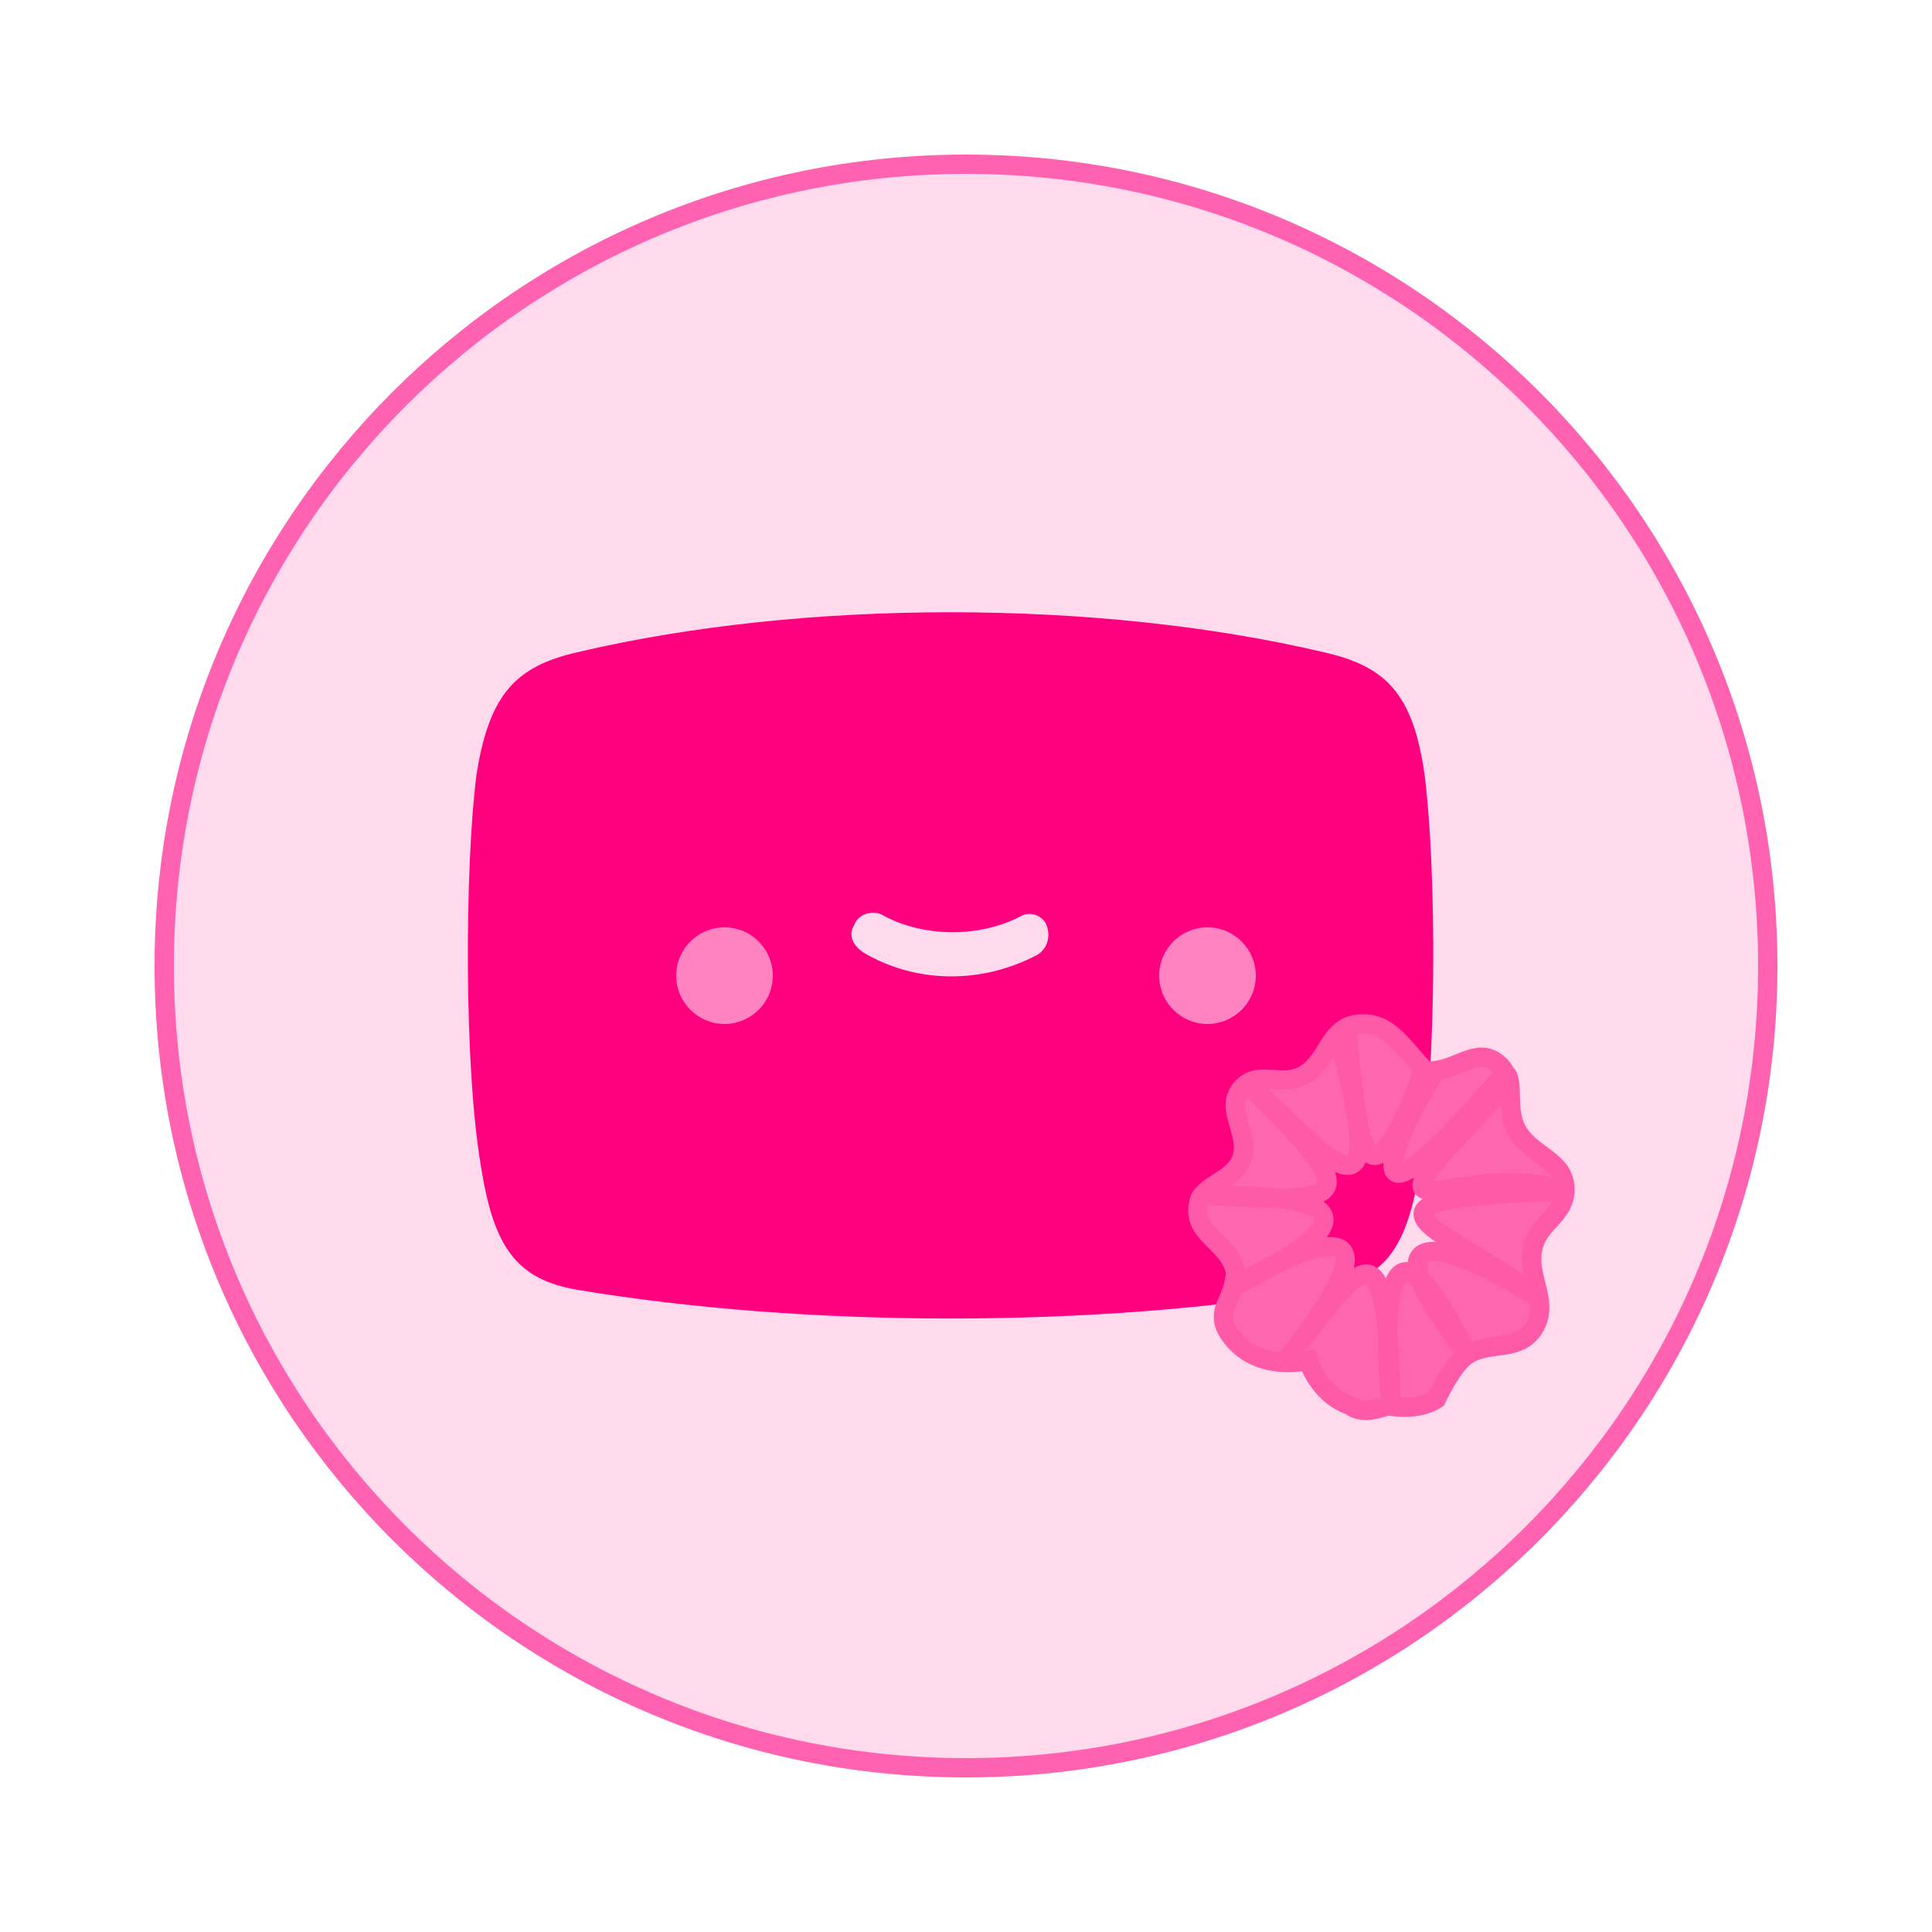
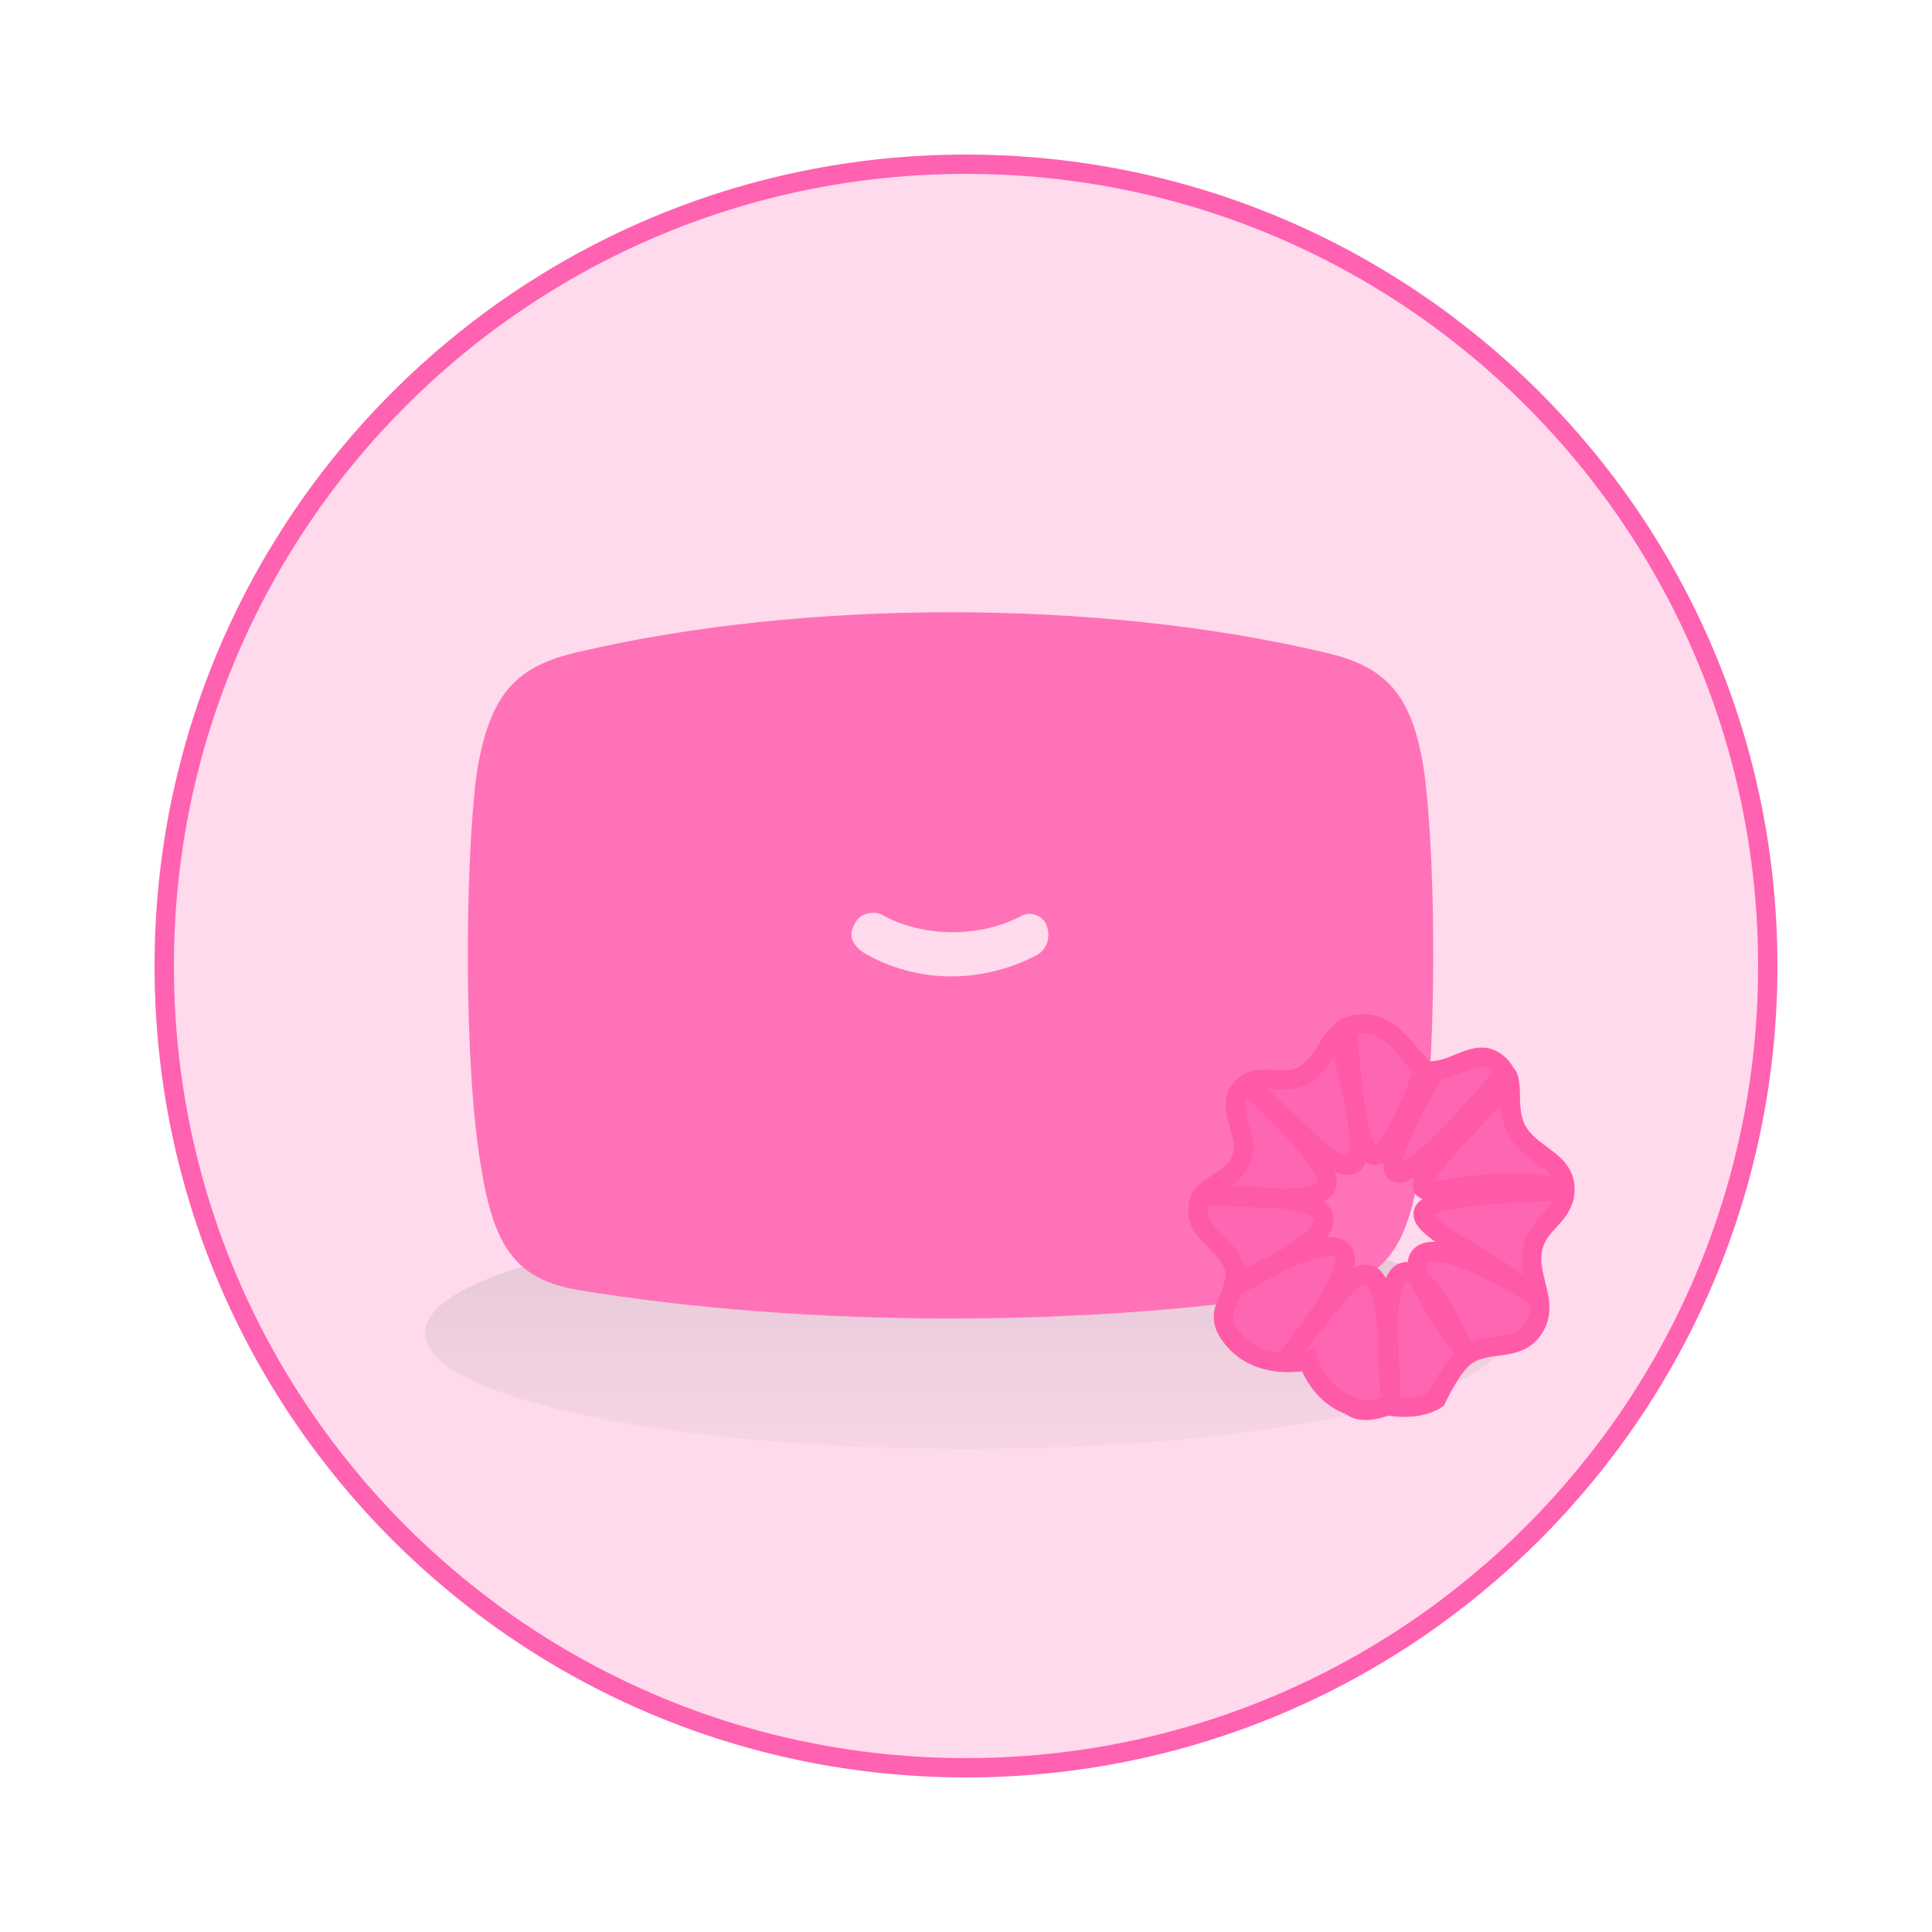
<svg xmlns="http://www.w3.org/2000/svg" width="100" height="100" viewBox="0 0 100 100" fill="none">
  <rect width="100" height="100" fill="white" />
  <circle cx="50" cy="50" r="41.5" fill="#FFD9EC" stroke="#FF62B0" />
+   <ellipse cx="50" cy="69" rx="28" ry="6" fill="url(#paint0_linear_97_624)" fill-opacity="0.6" />
  <g clip-path="url(#clip0_97_624)">
-     <path d="M29.88 66.76C26.76 66.22 25.56 64.6 24.9 60.4C24 55.18 24.06 44.86 24.66 40.12C25.32 35.86 26.76 34.48 29.88 33.76C41.58 31 56.82 31 68.52 33.76C71.7 34.48 73.14 35.86 73.74 40.12C74.34 44.86 74.4 55.18 73.5 60.4C72.84 64.6 71.7 66.22 68.52 66.76C56.64 68.74 41.76 68.74 29.88 66.76ZM44.22 47.86C43.86 48.46 44.16 49.06 45 49.48C47.7 50.92 50.88 50.86 53.58 49.48C54.12 49.24 54.42 48.58 54.18 47.92C54.06 47.5 53.46 47.14 52.92 47.38C50.7 48.58 47.7 48.52 45.6 47.32C45.18 47.14 44.46 47.26 44.22 47.86Z" fill="#FF007F" />
-     <circle cx="62.5" cy="50.5" r="2.5" fill="#FF83C1" />
-     <circle cx="37.5" cy="50.5" r="2.5" fill="#FF83C1" />
+     <path d="M29.88 66.76C26.76 66.22 25.56 64.6 24.9 60.4C24 55.18 24.06 44.86 24.66 40.12C25.32 35.86 26.76 34.48 29.88 33.76C41.58 31 56.82 31 68.52 33.76C71.7 34.48 73.14 35.86 73.74 40.12C74.34 44.86 74.4 55.18 73.5 60.4C72.84 64.6 71.7 66.22 68.52 66.76C56.64 68.74 41.76 68.74 29.88 66.76ZM44.22 47.86C43.86 48.46 44.16 49.06 45 49.48C47.7 50.92 50.88 50.86 53.58 49.48C54.12 49.24 54.42 48.58 54.18 47.92C54.06 47.5 53.46 47.14 52.92 47.38C50.7 48.58 47.7 48.52 45.6 47.32C45.18 47.14 44.46 47.26 44.22 47.86Z" fill="#FF72B8" />
  </g>
  <path d="M67.71 70.414C67.71 70.414 68.219 72.179 69.921 72.756C70.533 73.305 71.815 72.756 71.815 72.756C71.815 72.756 73.335 73.084 74.341 72.421C74.341 72.421 74.969 71.073 75.604 70.414C76.749 69.225 78.504 70.154 79.394 68.742C80.283 67.328 78.882 66.002 79.394 64.393C79.765 63.225 80.941 62.884 80.998 61.653C68.052 61.988 75.368 63.719 79.372 67.006C73.877 63.707 72.937 64.633 73.489 66.181C74.087 66.728 74.881 67.942 75.92 70.079C75.081 68.956 73.888 67.301 73.489 66.181C72.263 65.06 71.853 66.736 71.821 69C71.913 69.978 71.977 71.218 72.02 72.756C71.892 71.557 71.804 70.196 71.821 69C71.311 63.589 69.936 66.181 66.448 70.519C67.169 70.552 67.71 70.414 67.71 70.414Z" fill="#FF66B2" />
  <path d="M63.922 69.41C64.669 70.245 65.664 70.482 66.448 70.519C71.884 63.759 69.347 63.875 66.212 65.33C65.572 65.713 64.782 66.138 63.823 66.61C63.596 67.554 62.767 68.123 63.922 69.41Z" fill="#FF66B2" />
  <path d="M62.027 62.386C61.761 63.883 63.549 64.26 63.922 65.731C63.991 66.004 63.879 66.379 63.823 66.61C64.577 66.157 65.414 65.701 66.212 65.33C69.94 63.102 68.603 62.317 66.15 62.027C65.151 62.028 63.851 61.955 62.24 61.846C62.092 62.019 62.077 62.103 62.029 62.377L62.027 62.386Z" fill="#FF66B2" />
  <path d="M64.237 56.364C63.345 57.447 64.784 58.729 64.237 60.044C63.854 60.966 62.766 61.231 62.24 61.846C63.505 61.862 64.959 61.886 66.15 62.027C70.107 62.022 69.343 60.847 64.553 56.078C64.443 56.149 64.337 56.243 64.237 56.364Z" fill="#FF66B2" />
  <path d="M67.395 55.696C66.395 56.194 65.352 55.558 64.553 56.078C68.026 59.041 72.447 65.062 69.225 53.548C68.628 54.188 68.335 55.227 67.395 55.696Z" fill="#FF66B2" />
  <path d="M73.71 55.361C72.447 54.023 71.835 52.833 70.237 53.019C70.036 53.043 69.862 53.097 69.708 53.175C70.237 58.706 70.552 63.724 73.71 55.361Z" fill="#FF66B2" />
  <path d="M77.499 55.026C76.498 54.211 75.505 55.282 74.341 55.402C72.109 58.77 69.44 65.419 77.903 55.515C77.811 55.339 77.682 55.175 77.499 55.026Z" fill="#FF66B2" />
  <path d="M80.998 61.653C81.075 59.983 79.152 59.868 78.446 58.372C78.069 57.572 78.224 56.508 78.13 56.03C69.026 65.396 75.604 59.71 80.998 61.653Z" fill="#FF66B2" />
-   <path d="M62.027 62.386C61.761 63.883 63.549 64.26 63.922 65.731C63.991 66.004 63.879 66.379 63.823 66.61M62.027 62.386L62.029 62.377M62.027 62.386C62.028 62.383 62.028 62.38 62.029 62.377M80.998 61.653C80.941 62.884 79.765 63.225 79.394 64.393C78.882 66.002 80.283 67.328 79.394 68.742C78.504 70.154 76.749 69.225 75.604 70.414C74.969 71.073 74.341 72.421 74.341 72.421C73.335 73.084 71.815 72.756 71.815 72.756C71.815 72.756 70.533 73.305 69.921 72.756C68.219 72.179 67.71 70.414 67.71 70.414C67.71 70.414 67.169 70.552 66.448 70.519M80.998 61.653C81.075 59.983 79.152 59.868 78.446 58.372C78.069 57.572 78.224 56.508 78.13 56.03M80.998 61.653C68.052 61.988 75.368 63.719 79.372 67.006C73.877 63.707 72.937 64.633 73.489 66.181M80.998 61.653C75.604 59.71 69.026 65.396 78.13 56.03M73.71 55.361C72.447 54.023 71.835 52.833 70.237 53.019C70.036 53.043 69.862 53.097 69.708 53.175M73.71 55.361C73.867 55.528 74.136 55.423 74.341 55.402M73.71 55.361C70.552 63.724 70.237 58.706 69.708 53.175M66.448 70.519C65.664 70.482 64.669 70.245 63.922 69.41C62.767 68.123 63.596 67.554 63.823 66.61M66.448 70.519C69.936 66.181 71.311 63.589 71.821 69M66.448 70.519C71.884 63.759 69.347 63.875 66.212 65.33M78.13 56.03C78.037 55.552 77.989 55.677 77.903 55.515M74.341 55.402C75.505 55.282 76.498 54.211 77.499 55.026C77.682 55.175 77.811 55.339 77.903 55.515M74.341 55.402C72.109 58.77 69.44 65.419 77.903 55.515M69.708 53.175C69.608 53.225 69.517 53.286 69.432 53.354C69.359 53.413 69.29 53.478 69.225 53.548M64.553 56.078C65.352 55.558 66.395 56.194 67.395 55.696C68.335 55.227 68.628 54.188 69.225 53.548M64.553 56.078C64.443 56.149 64.337 56.243 64.237 56.364C63.345 57.447 64.784 58.729 64.237 60.044C63.854 60.966 62.766 61.231 62.24 61.846M64.553 56.078C68.026 59.041 72.447 65.062 69.225 53.548M64.553 56.078C69.343 60.847 70.107 62.022 66.15 62.027M62.24 61.846C63.851 61.955 65.151 62.028 66.15 62.027M62.24 61.846C62.092 62.019 62.077 62.103 62.029 62.377M62.24 61.846C63.505 61.862 64.959 61.886 66.15 62.027M63.823 66.61C64.782 66.138 65.572 65.713 66.212 65.33M63.823 66.61C64.577 66.157 65.414 65.701 66.212 65.33M73.489 66.181C74.087 66.728 74.881 67.942 75.92 70.079C75.081 68.956 73.888 67.301 73.489 66.181ZM73.489 66.181C72.263 65.06 71.853 66.736 71.821 69M71.821 69C71.913 69.978 71.977 71.218 72.02 72.756C71.892 71.557 71.804 70.196 71.821 69ZM66.212 65.33C69.94 63.102 68.603 62.317 66.15 62.027" stroke="#FF5AA8" stroke-linecap="round" />
+   <path d="M62.027 62.386C61.761 63.883 63.549 64.26 63.922 65.731C63.991 66.004 63.879 66.379 63.823 66.61M62.027 62.386L62.029 62.377M62.24 61.846C62.092 62.019 62.077 62.103 62.029 62.377C62.028 62.38 62.028 62.383 62.027 62.386M78.13 56.03C78.224 56.508 78.069 57.572 78.446 58.372C79.152 59.868 81.075 59.983 80.998 61.653C80.941 62.884 79.765 63.225 79.394 64.393C78.882 66.002 80.283 67.328 79.394 68.742C78.504 70.154 76.749 69.225 75.604 70.414C74.969 71.073 74.341 72.421 74.341 72.421C73.335 73.084 71.815 72.756 71.815 72.756C71.815 72.756 70.533 73.305 69.921 72.756C68.219 72.179 67.71 70.414 67.71 70.414C67.71 70.414 67.169 70.552 66.448 70.519M80.998 61.653C68.052 61.988 75.368 63.719 79.372 67.006C73.877 63.707 72.937 64.633 73.489 66.181M80.998 61.653C75.604 59.71 69.026 65.396 78.13 56.03M73.71 55.361C72.447 54.023 71.835 52.833 70.237 53.019C70.036 53.043 69.862 53.097 69.708 53.175M78.13 56.03C78.037 55.552 77.989 55.677 77.903 55.515C77.811 55.339 77.682 55.175 77.499 55.026C76.498 54.211 75.505 55.282 74.341 55.402C74.136 55.423 73.867 55.528 73.71 55.361M73.71 55.361C70.552 63.724 70.237 58.706 69.708 53.175M66.448 70.519C65.664 70.482 64.669 70.245 63.922 69.41C62.767 68.123 63.596 67.554 63.823 66.61M66.448 70.519C69.936 66.181 71.311 63.589 71.821 69M66.448 70.519C71.884 63.759 69.347 63.875 66.212 65.33M74.341 55.402C72.109 58.77 69.44 65.419 77.903 55.515M69.708 53.175C69.608 53.225 69.517 53.286 69.432 53.354C69.359 53.413 69.29 53.478 69.225 53.548M64.553 56.078C65.352 55.558 66.395 56.194 67.395 55.696C68.335 55.227 68.628 54.188 69.225 53.548M64.553 56.078C64.443 56.149 64.337 56.243 64.237 56.364C63.345 57.447 64.784 58.729 64.237 60.044C63.854 60.966 62.766 61.231 62.24 61.846M64.553 56.078C68.026 59.041 72.447 65.062 69.225 53.548M64.553 56.078C69.343 60.847 70.107 62.022 66.15 62.027M62.24 61.846C63.851 61.955 65.151 62.028 66.15 62.027M62.24 61.846C63.505 61.862 64.959 61.886 66.15 62.027M63.823 66.61C64.782 66.138 65.572 65.713 66.212 65.33M63.823 66.61C64.577 66.157 65.414 65.701 66.212 65.33M73.489 66.181C74.087 66.728 74.881 67.942 75.92 70.079C75.081 68.956 73.888 67.301 73.489 66.181ZM73.489 66.181C72.263 65.06 71.853 66.736 71.821 69M71.821 69C71.913 69.978 71.977 71.218 72.02 72.756C71.892 71.557 71.804 70.196 71.821 69ZM66.212 65.33C69.94 63.102 68.603 62.317 66.15 62.027" stroke="#FF5AA8" stroke-linecap="round" />
  <defs>
+     <linearGradient id="paint0_linear_97_624" x1="59.5" y1="82.5" x2="59.5" y2="57.5" gradientUnits="userSpaceOnUse">
+       <stop stop-color="#D9D9D9" stop-opacity="0.1" />
+       <stop offset="1" stop-color="#737373" stop-opacity="0.5" />
+     </linearGradient>
    <clipPath id="clip0_97_624">
      <rect width="51" height="38" fill="white" transform="translate(24 31)" />
    </clipPath>
  </defs>
</svg>
